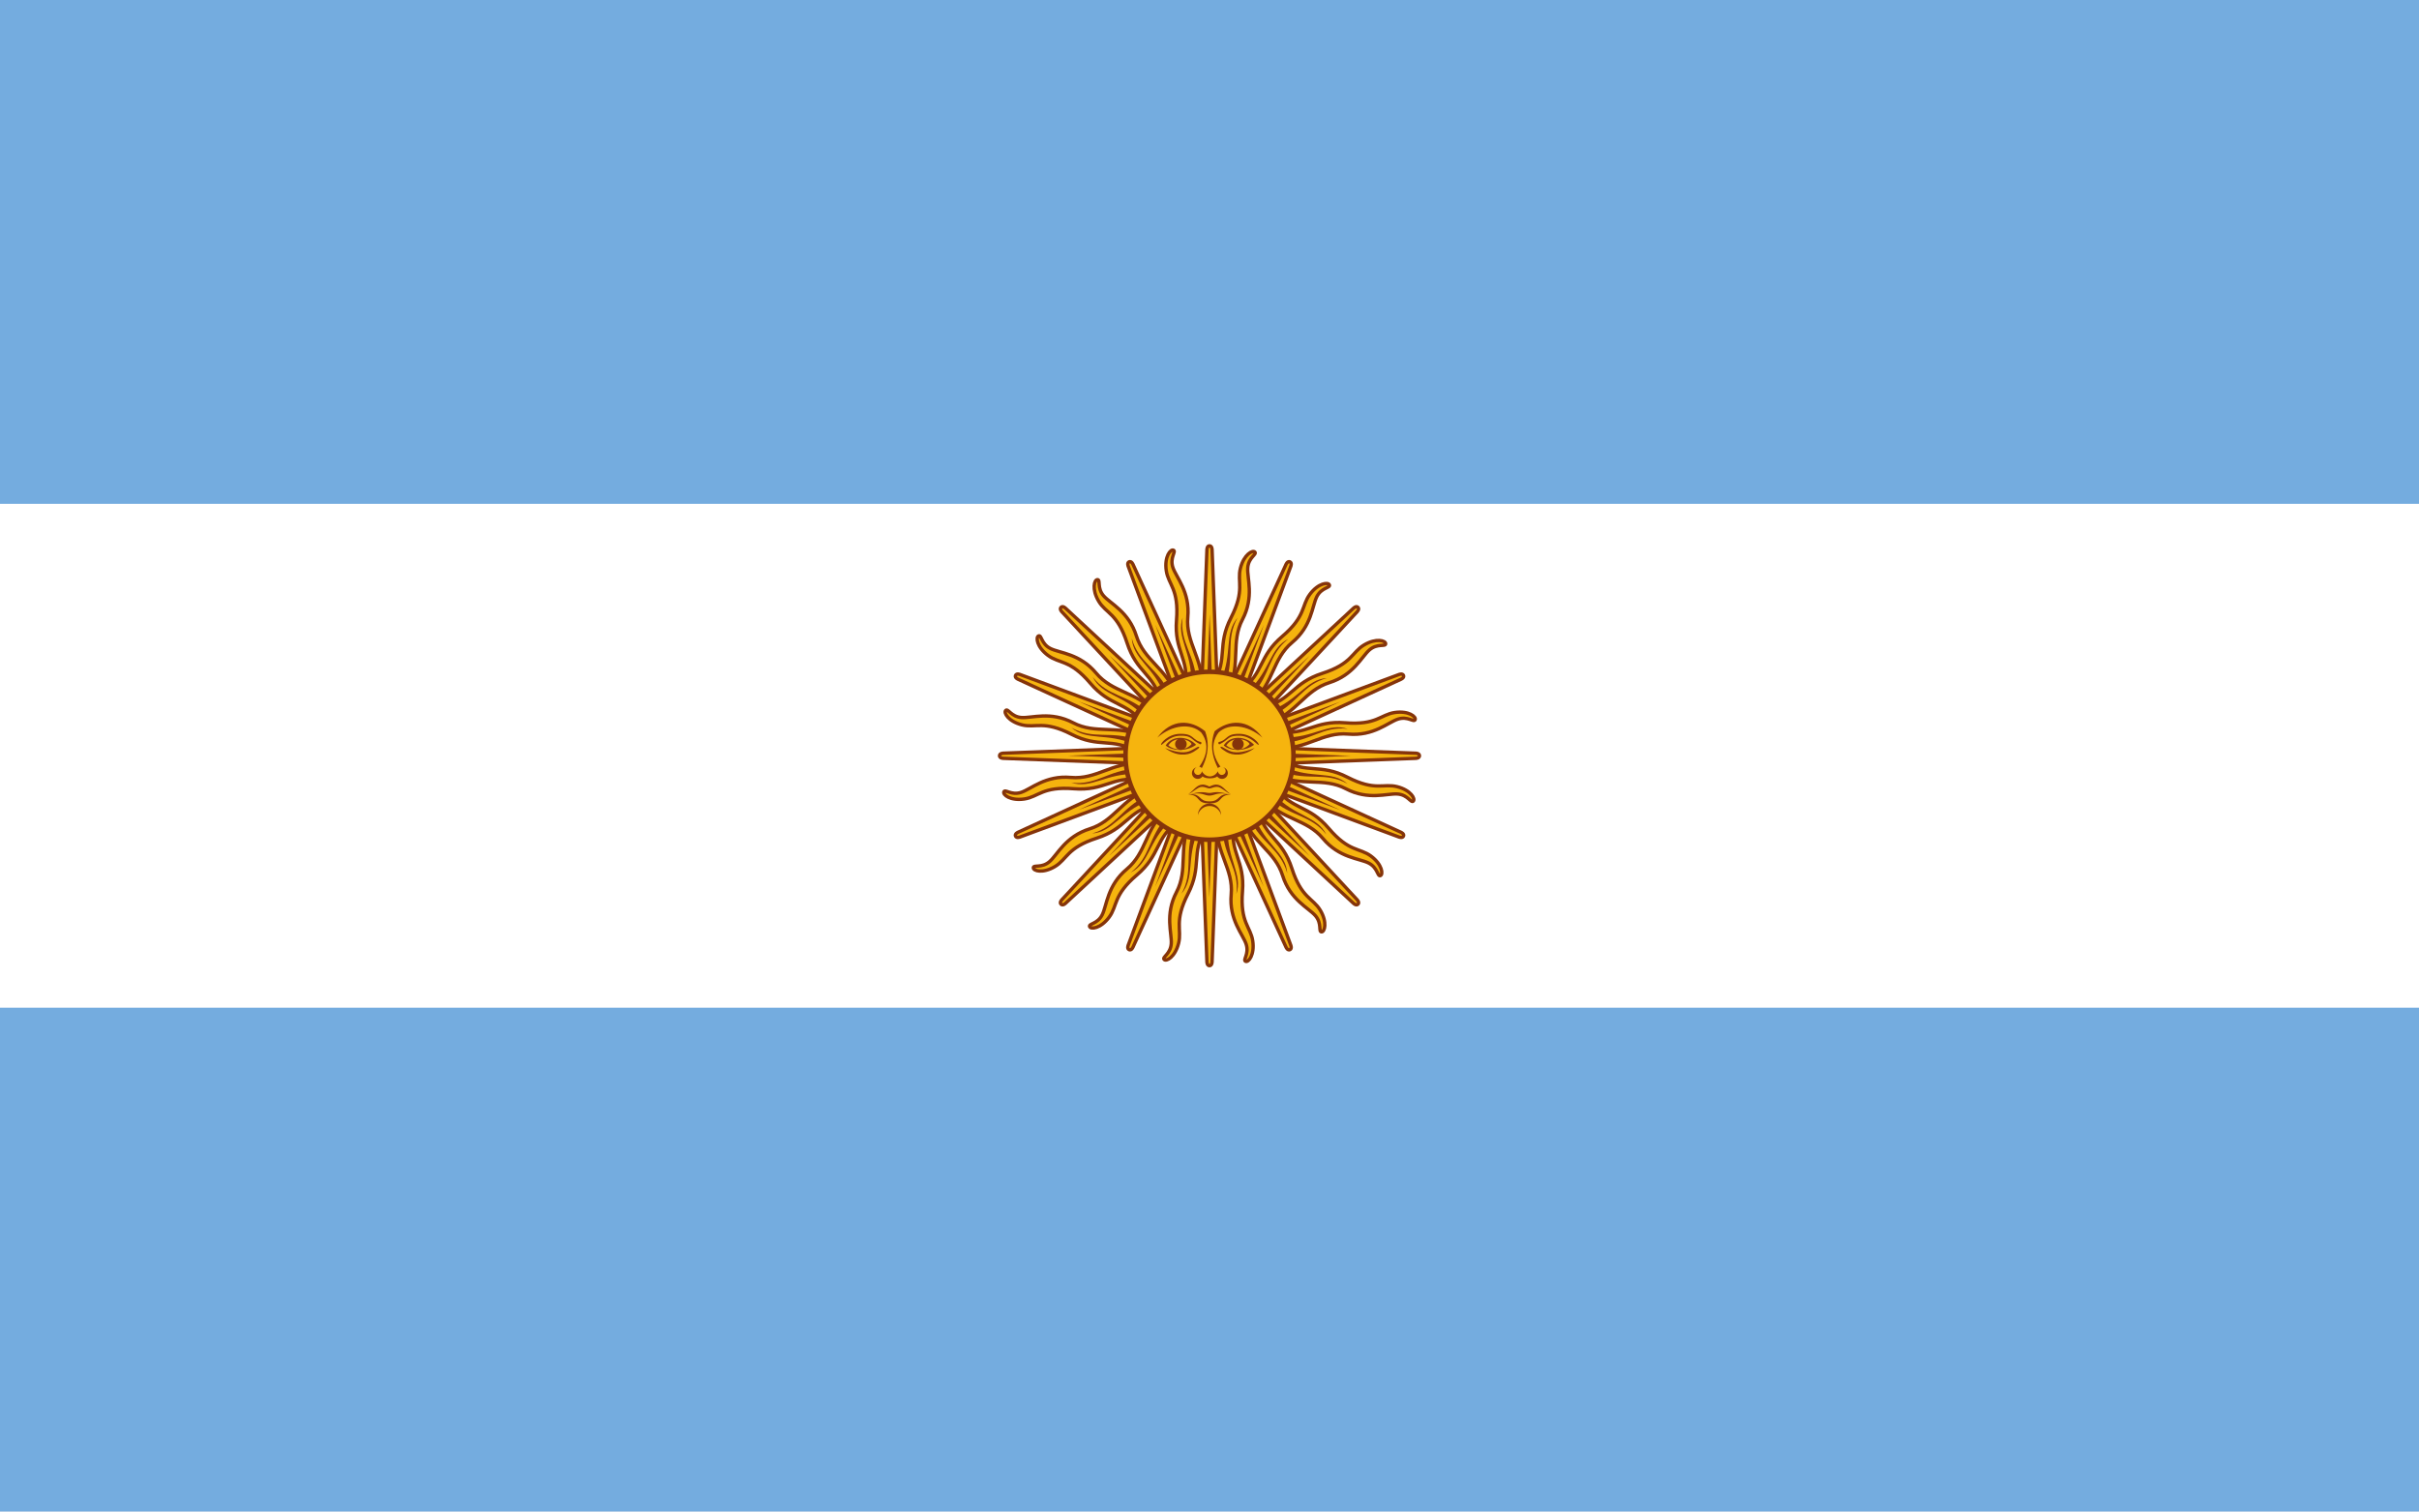
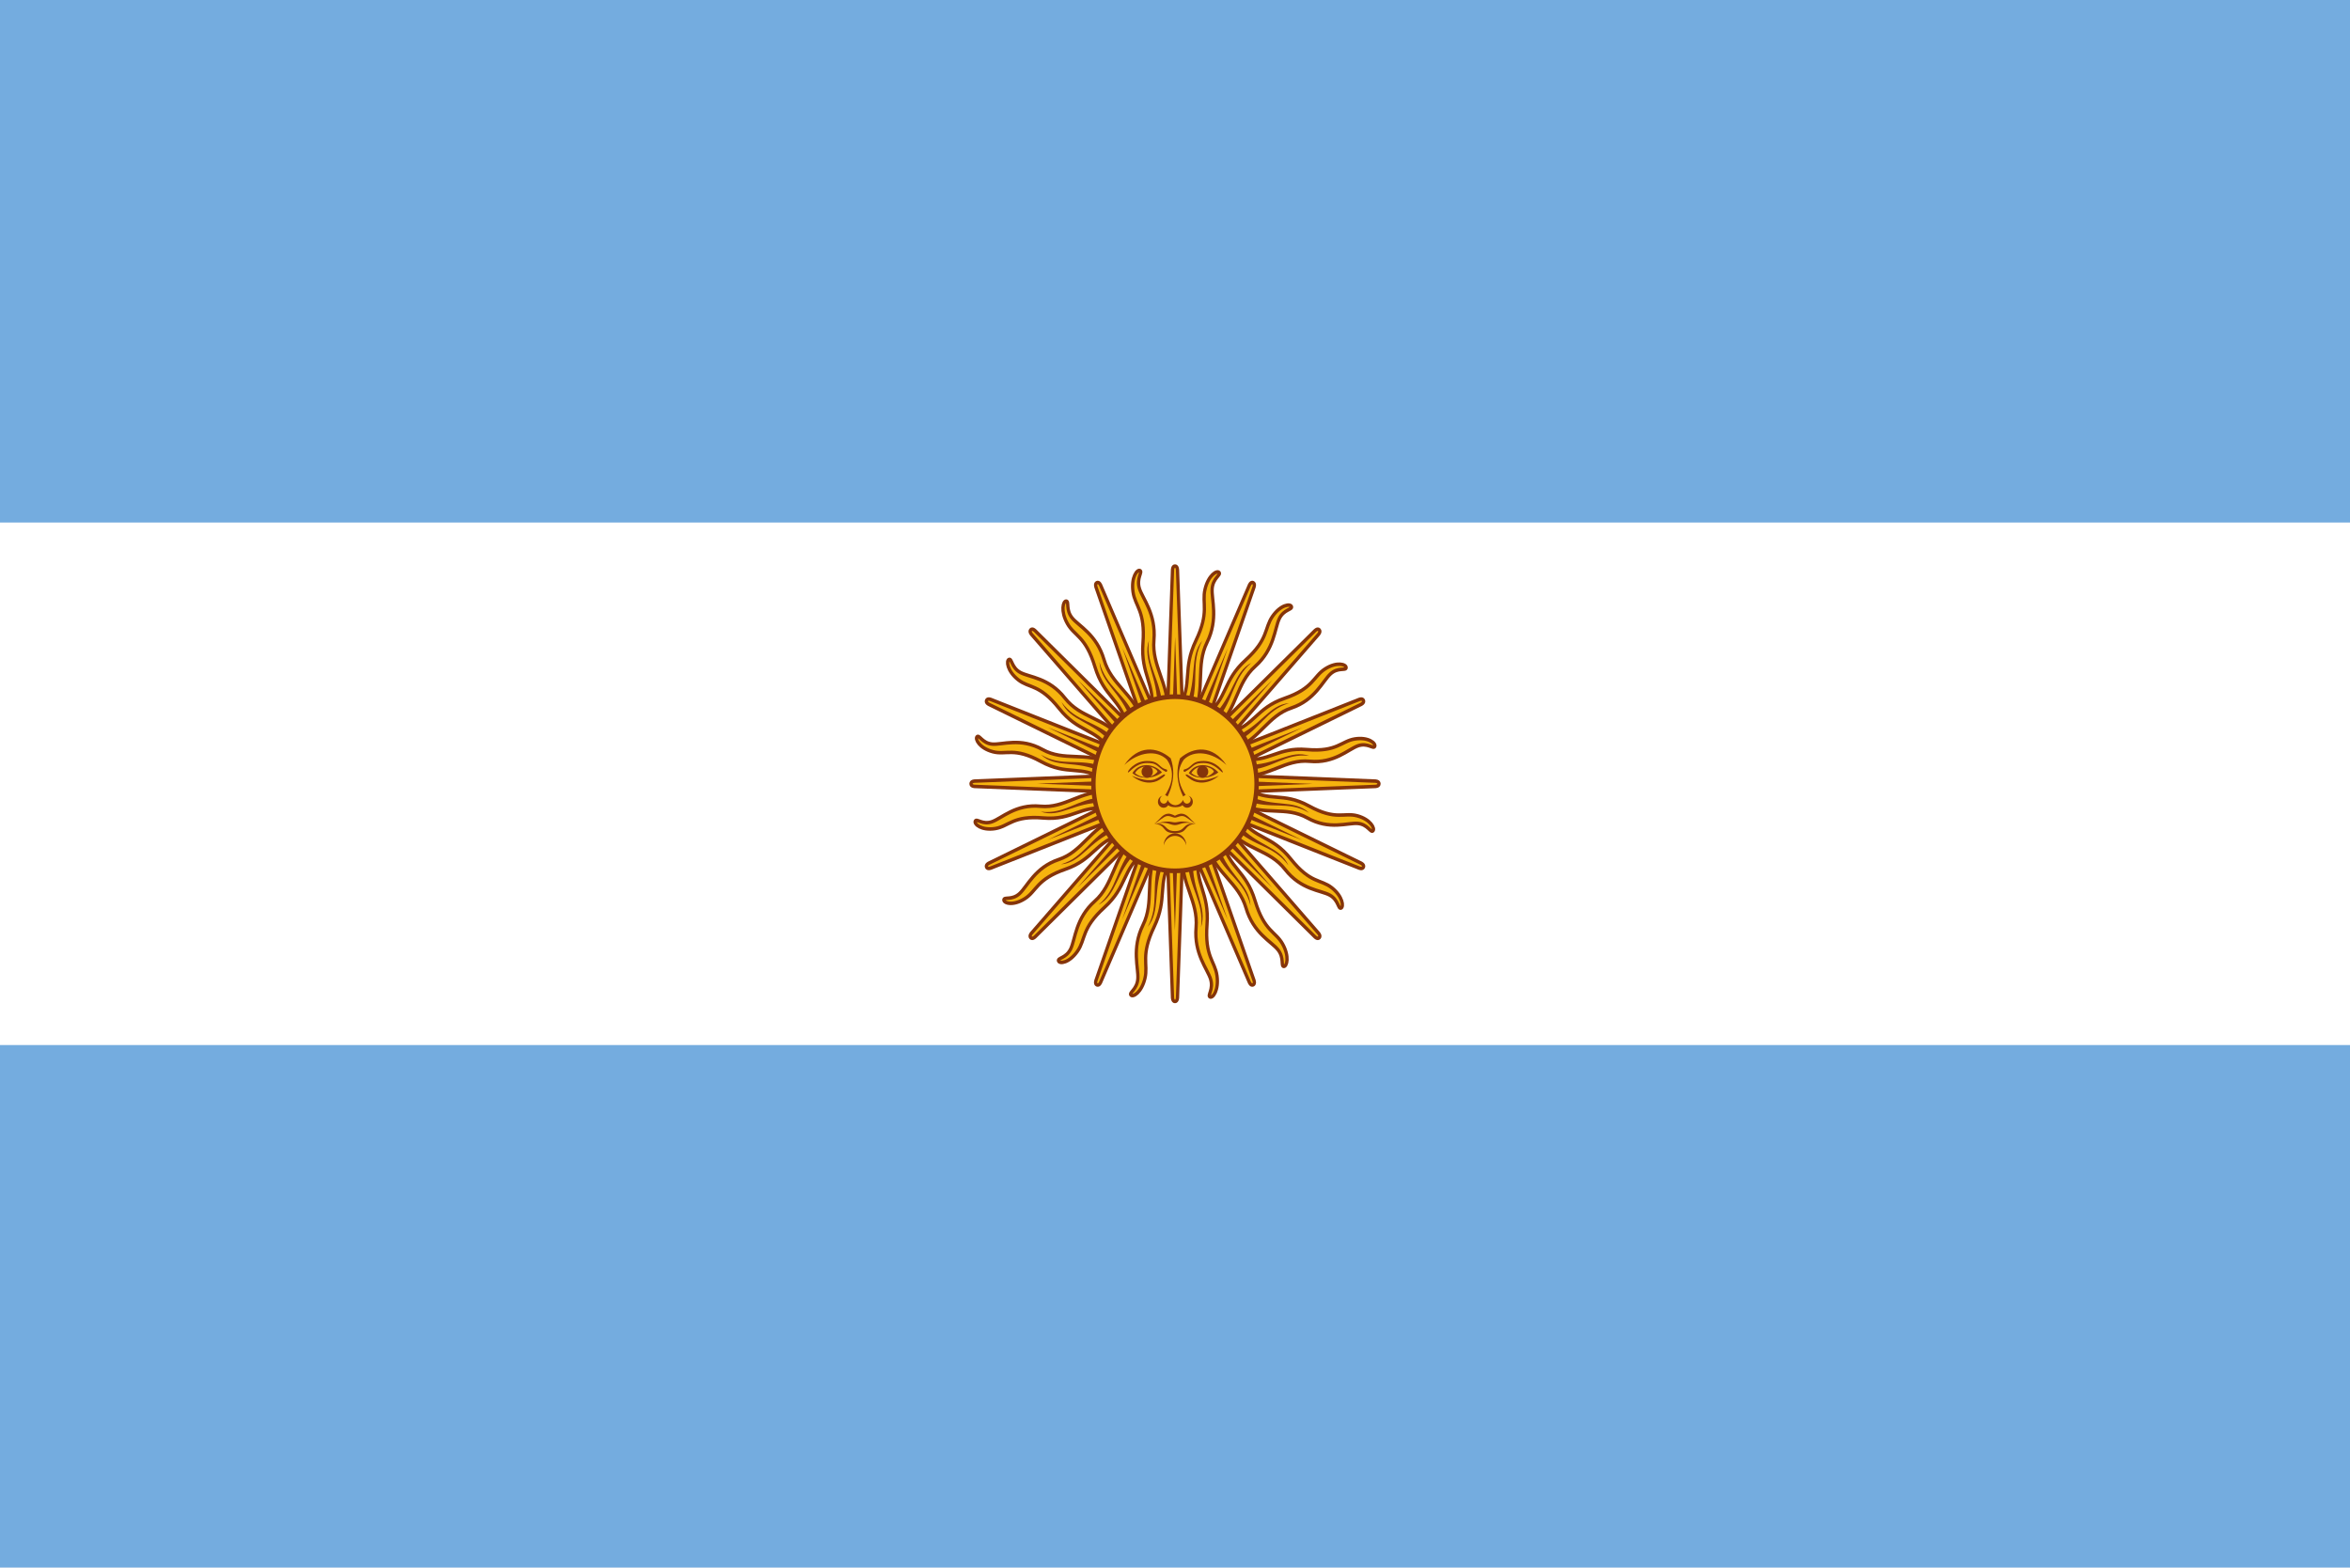
- <svg xmlns="http://www.w3.org/2000/svg" xmlns:xlink="http://www.w3.org/1999/xlink" viewBox="0 0 800 500">
-   <path fill="#74acdf" d="M0 0h800v500H0z" />
-   <path fill="#fff" d="M0 166.67h800v166.67H0z" />
-   <g id="c">
-     <path id="a" stroke-width="1.112" stroke="#85340a" fill="#f6b40e" d="M396.84 251.31l28.454 61.992s.49 1.185 1.28.859c.79-.327.299-1.512.299-1.512l-23.715-63.956m-.68 24.12c-.347 9.428 5.452 14.613 4.694 23.032-.757 8.42 3.867 13.18 4.94 16.454 1.073 3.274-1.16 5.232-.198 5.698.963.466 3.07-2.12 2.383-6.775-.687-4.655-4.22-6.037-3.39-16.32.83-10.283-4.206-12.678-2.98-22.058" />
-     <use xlink:href="#a" transform="rotate(22.5 400 250)" />
-     <use xlink:href="#a" transform="rotate(45 400 250)" />
-     <use xlink:href="#a" transform="rotate(67.5 400 250)" />
-     <path id="b" fill="#85340a" d="M404.31 274.41c.453 9.054 5.587 13.063 4.579 21.314 2.213-6.525-3.124-11.583-2.82-21.22m-7.649-23.757l19.487 42.577-16.329-43.887" />
-     <use xlink:href="#b" transform="rotate(22.5 400 250)" />
-     <use xlink:href="#b" transform="rotate(45 400 250)" />
-     <use xlink:href="#b" transform="rotate(67.5 400 250)" />
+ <svg xmlns="http://www.w3.org/2000/svg" width="1000px" height="667px" viewBox="0 0 1000 667" version="1.1">
+   <g id="surface1">
+     <rect x="0" y="0" width="1000" height="667" style="fill:rgb(45.49%,67.451%,87.451%);fill-opacity:1;stroke:none;" />
+     <path style=" stroke:none;fill-rule:nonzero;fill:rgb(100%,100%,100%);fill-opacity:1;" d="M 0 222.336 L 1000 222.336 L 1000 444.676 L 0 444.676 Z M 0 222.336 " />
+     <path style="fill-rule:nonzero;fill:rgb(96.471%,70.588%,5.49%);fill-opacity:1;stroke-width:1.112;stroke-linecap:butt;stroke-linejoin:miter;stroke:rgb(52.157%,20.392%,3.922%);stroke-opacity:1;stroke-miterlimit:4;" d="M 396.841 251.309 L 425.294 313.302 C 425.294 313.302 425.784 314.488 426.575 314.16 C 427.363 313.835 426.872 312.649 426.872 312.649 L 403.159 248.694 M 402.478 272.814 C 402.131 282.24 407.931 287.426 407.172 295.844 C 406.416 304.266 411.038 309.024 412.113 312.298 C 413.184 315.572 410.953 317.531 411.913 317.996 C 412.878 318.462 414.984 315.876 414.297 311.223 C 413.609 306.567 410.078 305.185 410.906 294.901 C 411.738 284.62 406.7 282.225 407.928 272.843 " transform="matrix(1.25,0,0,1.334,0,0)" />
+     <path style="fill-rule:nonzero;fill:rgb(96.471%,70.588%,5.49%);fill-opacity:1;stroke-width:1.112;stroke-linecap:butt;stroke-linejoin:miter;stroke:rgb(52.157%,20.392%,3.922%);stroke-opacity:1;stroke-miterlimit:4;" d="M 396.839 251.309 L 425.294 313.302 C 425.294 313.302 425.785 314.487 426.573 314.161 C 427.364 313.833 426.873 312.648 426.873 312.648 L 403.159 248.692 M 402.479 272.814 C 402.132 282.241 407.93 287.427 407.172 295.846 C 406.414 304.264 411.038 309.027 412.113 312.299 C 413.185 315.573 410.952 317.531 411.913 317.998 C 412.877 318.464 414.985 315.877 414.299 311.223 C 413.611 306.566 410.076 305.185 410.907 294.901 C 411.738 284.617 406.701 282.225 407.926 272.843 " transform="matrix(1.154849,0.5105,-0.478354,1.232455,157.6488,-178.8137)" />
+     <path style="fill-rule:nonzero;fill:rgb(96.471%,70.588%,5.49%);fill-opacity:1;stroke-width:1.112;stroke-linecap:butt;stroke-linejoin:miter;stroke:rgb(52.157%,20.392%,3.922%);stroke-opacity:1;stroke-miterlimit:4;" d="M 396.84 251.308 L 425.294 313.301 C 425.294 313.301 425.786 314.487 426.575 314.162 C 427.364 313.833 426.874 312.649 426.874 312.649 L 403.157 248.694 M 402.478 272.812 C 402.131 282.24 407.931 287.427 407.172 295.847 C 406.415 304.265 411.039 309.025 412.113 312.299 C 413.184 315.572 410.953 317.53 411.915 317.997 C 412.876 318.464 414.983 315.877 414.296 311.222 C 413.609 306.566 410.076 305.185 410.908 294.902 C 411.736 284.62 406.702 282.224 407.929 272.844 " transform="matrix(0.883883,0.94328,-0.883883,0.94328,367.4175,-279.6323)" />
+     <path style="fill-rule:nonzero;fill:rgb(96.471%,70.588%,5.49%);fill-opacity:1;stroke-width:1.112;stroke-linecap:butt;stroke-linejoin:miter;stroke:rgb(52.157%,20.392%,3.922%);stroke-opacity:1;stroke-miterlimit:4;" d="M 396.84 251.309 L 425.294 313.301 C 425.294 313.301 425.784 314.489 426.573 314.159 C 427.364 313.834 426.872 312.649 426.872 312.649 L 403.159 248.694 M 402.477 272.813 C 402.131 282.242 407.929 287.427 407.172 295.844 C 406.416 304.264 411.04 309.024 412.111 312.299 C 413.187 315.572 410.952 317.532 411.913 317.997 C 412.876 318.464 414.984 315.877 414.297 311.222 C 413.611 306.568 410.076 305.185 410.906 294.901 C 411.735 284.62 406.703 282.224 407.926 272.844 " transform="matrix(0.478354,1.232455,-1.154849,0.5105,597.3706,-287.107)" />
+     <path style=" stroke:none;fill-rule:nonzero;fill:rgb(52.157%,20.392%,3.922%);fill-opacity:1;" d="M 505.387 366.062 C 505.953 378.141 512.371 383.488 511.109 394.496 C 513.879 385.793 507.207 379.043 507.586 366.188 M 498.023 334.496 L 522.383 391.293 L 501.973 332.75 " />
+     <path style=" stroke:none;fill-rule:nonzero;fill:rgb(52.157%,20.392%,3.922%);fill-opacity:1;" d="M 493.301 365.785 C 489.492 377.176 493.504 384.734 488.395 394.391 C 494.07 387.48 490.328 378.52 495.289 366.797 M 497.816 333.613 L 499.957 396.035 L 502.09 333.613 " />
+     <path style=" stroke:none;fill-rule:nonzero;fill:rgb(52.157%,20.392%,3.922%);fill-opacity:1;" d="M 482.234 360.59 C 474.633 369.559 475.625 378.184 467.441 385.016 C 475.164 380.949 474.918 371.141 483.707 362.34 M 497.941 332.715 L 477.535 391.258 L 501.891 334.457 " />
+     <path style=" stroke:none;fill-rule:nonzero;fill:rgb(52.157%,20.392%,3.922%);fill-opacity:1;" d="M 473.871 351.273 C 463.633 356.453 461.457 364.828 451.449 367.797 C 460.043 367.195 463.328 358.035 474.605 353.488 M 498.383 331.934 L 458.531 377.688 L 501.406 335.156 " />
+     <path style="fill-rule:nonzero;fill:rgb(96.471%,70.588%,5.49%);fill-opacity:1;stroke-width:1.112;stroke-linecap:butt;stroke-linejoin:miter;stroke:rgb(52.157%,20.392%,3.922%);stroke-opacity:1;stroke-miterlimit:4;" d="M 396.84 251.309 L 425.294 313.303 C 425.294 313.303 425.783 314.488 426.574 314.163 C 427.364 313.834 426.872 312.65 426.872 312.65 L 403.157 248.694 M 402.477 272.812 C 402.132 282.241 407.93 287.425 407.171 295.844 C 406.416 304.266 411.039 309.025 412.111 312.3 C 413.186 315.572 410.952 317.531 411.915 317.997 C 412.878 318.462 414.984 315.878 414.296 311.222 C 413.61 306.566 410.076 305.184 410.908 294.903 C 411.736 284.619 406.7 282.225 407.927 272.844 " transform="matrix(0.000000000000000077,1.334,-1.25,0.000000000000000082,812.5,-200.1)" />
+     <path style="fill-rule:nonzero;fill:rgb(96.471%,70.588%,5.49%);fill-opacity:1;stroke-width:1.112;stroke-linecap:butt;stroke-linejoin:miter;stroke:rgb(52.157%,20.392%,3.922%);stroke-opacity:1;stroke-miterlimit:4;" d="M 396.84 251.309 L 425.295 313.301 C 425.295 313.301 425.784 314.489 426.573 314.162 C 427.363 313.834 426.872 312.648 426.872 312.648 L 403.157 248.692 M 402.477 272.814 C 402.132 282.242 407.931 287.426 407.171 295.846 C 406.415 304.267 411.039 309.025 412.112 312.298 C 413.184 315.574 410.952 317.531 411.915 317.997 C 412.878 318.461 414.983 315.878 414.298 311.223 C 413.609 306.567 410.076 305.185 410.907 294.903 C 411.737 284.619 406.701 282.223 407.928 272.843 " transform="matrix(-0.478354,1.232455,-1.154849,-0.5105,980.0541,-31.85719)" />
+     <path style="fill-rule:nonzero;fill:rgb(96.471%,70.588%,5.49%);fill-opacity:1;stroke-width:1.112;stroke-linecap:butt;stroke-linejoin:miter;stroke:rgb(52.157%,20.392%,3.922%);stroke-opacity:1;stroke-miterlimit:4;" d="M 396.84 251.308 L 425.294 313.302 C 425.294 313.302 425.784 314.487 426.573 314.162 C 427.364 313.835 426.874 312.65 426.874 312.65 L 403.158 248.694 M 402.48 272.813 C 402.13 282.24 407.93 287.427 407.171 295.845 C 406.414 304.265 411.039 309.026 412.112 312.298 C 413.184 315.574 410.952 317.532 411.914 317.998 C 412.876 318.463 414.984 315.878 414.298 311.221 C 413.61 306.566 410.076 305.185 410.907 294.901 C 411.736 284.62 406.702 282.224 407.928 272.844 " transform="matrix(-0.883883,0.94328,-0.883883,-0.94328,1074.524,192.0079)" />
+     <path style="fill-rule:nonzero;fill:rgb(96.471%,70.588%,5.49%);fill-opacity:1;stroke-width:1.112;stroke-linecap:butt;stroke-linejoin:miter;stroke:rgb(52.157%,20.392%,3.922%);stroke-opacity:1;stroke-miterlimit:4;" d="M 396.84 251.309 L 425.294 313.303 C 425.294 313.303 425.784 314.488 426.573 314.159 C 427.364 313.834 426.874 312.649 426.874 312.649 L 403.159 248.694 M 402.477 272.813 C 402.13 282.241 407.931 287.427 407.171 295.844 C 406.415 304.266 411.04 309.025 412.112 312.299 C 413.185 315.574 410.953 317.531 411.913 317.998 C 412.877 318.464 414.983 315.878 414.297 311.223 C 413.61 306.568 410.077 305.184 410.906 294.903 C 411.736 284.619 406.701 282.223 407.926 272.845 " transform="matrix(-1.154849,0.5105,-0.478354,-1.232455,1081.528,437.4139)" />
+     <path style=" stroke:none;fill-rule:nonzero;fill:rgb(52.157%,20.392%,3.922%);fill-opacity:1;" d="M 469.488 339.25 C 458.172 339.855 453.16 346.703 442.844 345.359 C 451 348.309 457.324 341.191 469.371 341.598 M 499.066 331.391 L 445.844 357.387 L 500.703 335.605 " />
+     <path style=" stroke:none;fill-rule:nonzero;fill:rgb(52.157%,20.392%,3.922%);fill-opacity:1;" d="M 469.75 326.352 C 459.074 322.285 451.988 326.566 442.945 321.113 C 449.422 327.172 457.816 323.176 468.797 328.469 M 499.895 331.172 L 441.402 333.453 L 499.895 335.73 " />
+     <path style=" stroke:none;fill-rule:nonzero;fill:rgb(52.157%,20.392%,3.922%);fill-opacity:1;" d="M 474.613 314.539 C 466.211 306.426 458.129 307.488 451.727 298.754 C 455.539 306.996 464.727 306.734 472.977 316.109 M 500.734 331.305 L 445.879 309.523 L 499.102 335.52 " />
+     <path style=" stroke:none;fill-rule:nonzero;fill:rgb(52.157%,20.392%,3.922%);fill-opacity:1;" d="M 483.348 305.617 C 478.492 294.688 470.645 292.367 467.863 281.684 C 468.43 290.855 477.012 294.367 481.27 306.398 M 501.469 331.773 L 458.598 289.246 L 498.445 335 " />
+     <path style="fill-rule:nonzero;fill:rgb(96.471%,70.588%,5.49%);fill-opacity:1;stroke-width:1.112;stroke-linecap:butt;stroke-linejoin:miter;stroke:rgb(52.157%,20.392%,3.922%);stroke-opacity:1;stroke-miterlimit:4;" d="M 396.841 251.309 L 425.294 313.302 C 425.294 313.302 425.784 314.488 426.575 314.16 C 427.363 313.835 426.872 312.649 426.872 312.649 L 403.159 248.694 M 402.478 272.814 C 402.131 282.24 407.931 287.426 407.172 295.844 C 406.416 304.266 411.038 309.024 412.113 312.298 C 413.184 315.572 410.953 317.531 411.913 317.996 C 412.878 318.462 414.984 315.876 414.297 311.223 C 413.609 306.567 410.078 305.185 410.906 294.901 C 411.738 284.62 406.7 282.225 407.928 272.843 " transform="matrix(-1.25,0.000000000000000163,-0.000000000000000153,-1.334,1000,667)" />
+     <path style="fill-rule:nonzero;fill:rgb(96.471%,70.588%,5.49%);fill-opacity:1;stroke-width:1.112;stroke-linecap:butt;stroke-linejoin:miter;stroke:rgb(52.157%,20.392%,3.922%);stroke-opacity:1;stroke-miterlimit:4;" d="M 396.839 251.309 L 425.294 313.302 C 425.294 313.302 425.785 314.487 426.573 314.161 C 427.364 313.833 426.873 312.648 426.873 312.648 L 403.159 248.692 M 402.479 272.814 C 402.132 282.241 407.93 287.427 407.172 295.846 C 406.414 304.264 411.038 309.027 412.113 312.299 C 413.185 315.573 410.952 317.531 411.913 317.998 C 412.877 318.464 414.985 315.877 414.299 311.223 C 413.611 306.566 410.076 305.185 410.907 294.901 C 411.738 284.617 406.701 282.225 407.926 272.843 " transform="matrix(-1.154849,-0.5105,0.478354,-1.232455,842.3512,845.8137)" />
+     <path style="fill-rule:nonzero;fill:rgb(96.471%,70.588%,5.49%);fill-opacity:1;stroke-width:1.112;stroke-linecap:butt;stroke-linejoin:miter;stroke:rgb(52.157%,20.392%,3.922%);stroke-opacity:1;stroke-miterlimit:4;" d="M 396.84 251.308 L 425.294 313.301 C 425.294 313.301 425.786 314.487 426.575 314.162 C 427.364 313.833 426.874 312.649 426.874 312.649 L 403.157 248.694 M 402.478 272.812 C 402.131 282.24 407.931 287.427 407.172 295.847 C 406.415 304.265 411.039 309.025 412.113 312.299 C 413.184 315.572 410.953 317.53 411.915 317.997 C 412.876 318.464 414.983 315.877 414.296 311.222 C 413.609 306.566 410.076 305.185 410.908 294.902 C 411.736 284.62 406.702 282.224 407.929 272.844 " transform="matrix(-0.883883,-0.94328,0.883883,-0.94328,632.5825,946.6323)" />
+     <path style="fill-rule:nonzero;fill:rgb(96.471%,70.588%,5.49%);fill-opacity:1;stroke-width:1.112;stroke-linecap:butt;stroke-linejoin:miter;stroke:rgb(52.157%,20.392%,3.922%);stroke-opacity:1;stroke-miterlimit:4;" d="M 396.84 251.309 L 425.294 313.301 C 425.294 313.301 425.784 314.489 426.573 314.159 C 427.364 313.834 426.872 312.649 426.872 312.649 L 403.159 248.694 M 402.477 272.813 C 402.131 282.242 407.929 287.427 407.172 295.844 C 406.416 304.264 411.04 309.024 412.111 312.299 C 413.187 315.572 410.952 317.532 411.913 317.997 C 412.876 318.464 414.984 315.877 414.297 311.222 C 413.611 306.568 410.076 305.185 410.906 294.901 C 411.735 284.62 406.703 282.224 407.926 272.844 " transform="matrix(-0.478354,-1.232455,1.154849,-0.5105,402.6294,954.107)" />
+     <path style=" stroke:none;fill-rule:nonzero;fill:rgb(52.157%,20.392%,3.922%);fill-opacity:1;" d="M 494.613 300.938 C 494.047 288.859 487.629 283.512 488.891 272.504 C 486.121 281.207 492.793 287.957 492.414 300.812 M 501.977 332.504 L 477.617 275.707 L 498.027 334.25 " />
+     <path style=" stroke:none;fill-rule:nonzero;fill:rgb(52.157%,20.392%,3.922%);fill-opacity:1;" d="M 506.699 301.215 C 510.508 289.824 506.496 282.266 511.605 272.609 C 505.93 279.52 509.672 288.48 504.711 300.203 M 502.184 333.387 L 500.043 270.965 L 497.91 333.387 " />
+     <path style=" stroke:none;fill-rule:nonzero;fill:rgb(52.157%,20.392%,3.922%);fill-opacity:1;" d="M 517.766 306.41 C 525.367 297.441 524.375 288.816 532.559 281.984 C 524.836 286.051 525.082 295.859 516.293 304.66 M 502.059 334.285 L 522.465 275.742 L 498.109 332.543 " />
+     <path style=" stroke:none;fill-rule:nonzero;fill:rgb(52.157%,20.392%,3.922%);fill-opacity:1;" d="M 526.129 315.727 C 536.367 310.547 538.543 302.172 548.551 299.203 C 539.957 299.805 536.672 308.965 525.395 313.512 M 501.617 335.066 L 541.469 289.312 L 498.594 331.844 " />
+     <path style="fill-rule:nonzero;fill:rgb(96.471%,70.588%,5.49%);fill-opacity:1;stroke-width:1.112;stroke-linecap:butt;stroke-linejoin:miter;stroke:rgb(52.157%,20.392%,3.922%);stroke-opacity:1;stroke-miterlimit:4;" d="M 396.84 251.309 L 425.294 313.303 C 425.294 313.303 425.783 314.488 426.574 314.163 C 427.364 313.834 426.872 312.65 426.872 312.65 L 403.157 248.694 M 402.477 272.812 C 402.132 282.241 407.93 287.425 407.171 295.844 C 406.416 304.266 411.039 309.025 412.111 312.3 C 413.186 315.572 410.952 317.531 411.915 317.997 C 412.878 318.462 414.984 315.878 414.296 311.222 C 413.61 306.566 410.076 305.184 410.908 294.903 C 411.736 284.619 406.7 282.225 407.927 272.844 " transform="matrix(-0.00000000000000023,-1.334,1.25,-0.000000000000000245,187.5,867.1)" />
+     <path style="fill-rule:nonzero;fill:rgb(96.471%,70.588%,5.49%);fill-opacity:1;stroke-width:1.112;stroke-linecap:butt;stroke-linejoin:miter;stroke:rgb(52.157%,20.392%,3.922%);stroke-opacity:1;stroke-miterlimit:4;" d="M 396.84 251.309 L 425.295 313.301 C 425.295 313.301 425.784 314.489 426.573 314.162 C 427.363 313.834 426.872 312.648 426.872 312.648 L 403.157 248.692 M 402.477 272.814 C 402.132 282.242 407.931 287.426 407.171 295.846 C 406.415 304.267 411.039 309.025 412.112 312.298 C 413.184 315.574 410.952 317.531 411.915 317.997 C 412.878 318.461 414.983 315.878 414.298 311.223 C 413.609 306.567 410.076 305.185 410.907 294.903 C 411.737 284.619 406.701 282.223 407.928 272.843 " transform="matrix(0.478354,-1.232455,1.154849,0.5105,19.94593,698.8572)" />
+     <path style="fill-rule:nonzero;fill:rgb(96.471%,70.588%,5.49%);fill-opacity:1;stroke-width:1.112;stroke-linecap:butt;stroke-linejoin:miter;stroke:rgb(52.157%,20.392%,3.922%);stroke-opacity:1;stroke-miterlimit:4;" d="M 396.84 251.308 L 425.294 313.302 C 425.294 313.302 425.784 314.487 426.573 314.162 C 427.364 313.835 426.874 312.65 426.874 312.65 L 403.158 248.694 M 402.48 272.813 C 402.13 282.24 407.93 287.427 407.171 295.845 C 406.414 304.265 411.039 309.026 412.112 312.298 C 413.184 315.574 410.952 317.532 411.914 317.998 C 412.876 318.463 414.984 315.878 414.298 311.221 C 413.61 306.566 410.076 305.185 410.907 294.901 C 411.736 284.62 406.702 282.224 407.928 272.844 " transform="matrix(0.883883,-0.94328,0.883883,0.94328,-74.52426,474.9921)" />
+     <path style="fill-rule:nonzero;fill:rgb(96.471%,70.588%,5.49%);fill-opacity:1;stroke-width:1.112;stroke-linecap:butt;stroke-linejoin:miter;stroke:rgb(52.157%,20.392%,3.922%);stroke-opacity:1;stroke-miterlimit:4;" d="M 396.84 251.309 L 425.294 313.303 C 425.294 313.303 425.784 314.488 426.573 314.159 C 427.364 313.834 426.874 312.649 426.874 312.649 L 403.159 248.694 M 402.477 272.813 C 402.13 282.241 407.931 287.427 407.171 295.844 C 406.415 304.266 411.04 309.025 412.112 312.299 C 413.185 315.574 410.953 317.531 411.913 317.998 C 412.877 318.464 414.983 315.878 414.297 311.223 C 413.61 306.568 410.077 305.184 410.906 294.903 C 411.736 284.619 406.701 282.223 407.926 272.845 " transform="matrix(1.154849,-0.5105,0.478354,1.232455,-81.52834,229.5861)" />
+     <path style=" stroke:none;fill-rule:nonzero;fill:rgb(52.157%,20.392%,3.922%);fill-opacity:1;" d="M 530.512 327.75 C 541.828 327.145 546.84 320.297 557.156 321.641 C 549 318.691 542.676 325.809 530.629 325.402 M 500.934 335.609 L 554.156 309.613 L 499.297 331.395 " />
+     <path style=" stroke:none;fill-rule:nonzero;fill:rgb(52.157%,20.392%,3.922%);fill-opacity:1;" d="M 530.25 340.648 C 540.926 344.715 548.012 340.434 557.055 345.887 C 550.578 339.828 542.184 343.824 531.203 338.531 M 500.105 335.828 L 558.598 333.547 L 500.105 331.27 " />
+     <path style=" stroke:none;fill-rule:nonzero;fill:rgb(52.157%,20.392%,3.922%);fill-opacity:1;" d="M 525.387 352.461 C 533.789 360.574 541.871 359.512 548.273 368.246 C 544.461 360.004 535.273 360.266 527.023 350.891 M 499.266 335.695 L 554.121 357.477 L 500.898 331.48 " />
+     <path style=" stroke:none;fill-rule:nonzero;fill:rgb(52.157%,20.392%,3.922%);fill-opacity:1;" d="M 516.652 361.383 C 521.508 372.312 529.355 374.633 532.137 385.316 C 531.57 376.145 522.988 372.633 518.73 360.602 M 498.531 335.227 L 541.402 377.754 L 501.555 332 " />
+     <path style="fill-rule:nonzero;fill:rgb(96.471%,70.588%,5.49%);fill-opacity:1;stroke-width:1.5;stroke-linecap:butt;stroke-linejoin:miter;stroke:rgb(52.157%,20.392%,3.922%);stroke-opacity:1;stroke-miterlimit:4;" d="M 427.778 250 C 427.778 265.341 415.341 277.777 400 277.777 C 384.659 277.777 372.222 265.341 372.222 250 C 372.222 234.659 384.659 222.223 400 222.223 C 415.341 222.223 427.778 234.659 427.778 250 Z M 427.778 250 " transform="matrix(1.25,0,0,1.334,0,0)" />
+     <path style=" stroke:none;fill-rule:nonzero;fill:rgb(51.765%,20.784%,6.667%);fill-opacity:1;" d="M 511.836 325.574 C 509.465 325.574 507.195 326.672 505.859 328.953 C 508.531 331.52 514.43 331.797 518.438 328.66 C 516.727 326.715 514.34 325.598 511.836 325.574 Z M 511.797 326.16 C 514.105 326.113 516.262 327.246 516.562 328.371 C 513.895 331.504 509.625 331.23 506.953 328.953 C 508.125 326.957 510.004 326.195 511.797 326.16 Z M 511.797 326.16 " />
+     <path style=" stroke:none;fill-rule:nonzero;fill:rgb(52.157%,20.392%,3.922%);fill-opacity:1;" d="M 512.289 323.816 C 508.816 323.816 508.016 324.672 506.414 326.098 C 504.809 327.52 504.008 327.234 503.742 327.52 C 503.477 327.809 503.742 328.66 504.273 328.375 C 504.805 328.09 505.879 327.52 507.48 326.098 C 509.082 324.668 510.684 324.672 512.285 324.672 C 517.094 324.672 519.766 328.945 520.297 328.66 C 520.832 328.375 517.629 323.816 512.285 323.816 Z M 512.289 323.816 " />
+     <path style=" stroke:none;fill-rule:nonzero;fill:rgb(52.157%,20.392%,3.922%);fill-opacity:1;" d="M 521.898 325.523 C 515.758 319.824 508.012 318.965 503.738 323.242 C 502.691 324.738 502.02 326.336 501.746 328.004 C 501.207 331.25 502.16 334.758 504.543 338.352 C 504.273 338.352 503.738 338.633 503.473 338.922 C 501.352 334.594 500.602 330.148 501.297 325.922 C 501.48 324.812 501.762 323.723 502.133 322.672 C 508.008 317.543 516.02 316.973 521.895 325.523 Z M 521.898 325.523 " />
+     <path style=" stroke:none;fill-rule:nonzero;fill:rgb(52.157%,20.392%,3.922%);fill-opacity:1;" d="M 514.156 328.363 C 514.156 329.781 513.078 330.93 511.754 330.93 C 510.426 330.93 509.348 329.781 509.348 328.363 C 509.348 326.949 510.426 325.797 511.754 325.797 C 513.078 325.797 514.156 326.949 514.156 328.363 Z M 514.156 328.363 " />
+     <path style=" stroke:none;fill-rule:nonzero;fill:rgb(52.157%,20.392%,3.922%);fill-opacity:1;" d="M 518.699 330.086 C 514.16 333.789 509.617 333.504 506.949 331.797 C 504.277 330.086 504.277 329.516 504.809 329.516 C 505.344 329.516 505.875 330.086 508.016 331.223 C 510.152 332.367 513.355 332.367 518.699 330.086 Z M 518.699 330.086 " />
+     <path style=" stroke:none;fill-rule:nonzero;fill:rgb(52.157%,20.392%,3.922%);fill-opacity:1;" d="M 494.688 338.621 C 493.547 338.844 492.734 339.926 492.734 341.164 C 492.734 342.582 493.832 343.707 495.156 343.707 C 495.934 343.711 496.664 343.309 497.109 342.625 C 498.035 343.367 499.316 343.445 500 343.457 C 500.105 343.461 500.242 343.457 500.312 343.457 C 500.996 343.445 502.277 343.367 503.203 342.625 C 503.652 343.312 504.371 343.707 505.156 343.707 C 506.48 343.707 507.578 342.582 507.578 341.164 C 507.578 339.926 506.766 338.844 505.625 338.621 C 506.266 338.863 506.68 339.523 506.68 340.25 C 506.68 340.703 506.512 341.137 506.211 341.457 C 505.91 341.777 505.504 341.957 505.078 341.957 C 504.23 341.957 503.527 341.238 503.477 340.332 C 503.215 340.887 502.184 342.539 500.156 342.625 C 498.129 342.539 497.098 340.887 496.836 340.332 C 496.785 341.238 496.086 341.957 495.234 341.957 C 494.809 341.957 494.402 341.777 494.102 341.457 C 493.801 341.137 493.633 340.703 493.633 340.25 C 493.633 339.527 494.047 338.863 494.688 338.621 Z M 497.301 346.215 C 494.629 346.215 493.57 348.797 491.168 350.508 C 492.504 349.938 493.555 348.812 495.426 347.672 C 497.297 346.531 498.891 347.922 499.957 347.922 L 499.996 347.922 C 501.062 347.922 502.656 346.531 504.527 347.672 C 506.398 348.812 507.488 349.938 508.824 350.508 C 506.418 348.797 505.324 346.215 502.652 346.215 C 502.117 346.215 501.062 346.52 499.996 347.09 L 499.957 347.09 C 498.891 346.52 497.832 346.215 497.301 346.215 Z M 497.301 346.215 " />
+     <path style=" stroke:none;fill-rule:nonzero;fill:rgb(52.157%,20.392%,3.922%);fill-opacity:1;" d="M 496.398 349.59 C 495.344 349.637 493.949 349.863 491.945 350.504 C 496.758 349.367 497.816 351.09 499.953 351.09 L 499.992 351.09 C 502.129 351.09 503.191 349.367 508 350.504 C 502.66 348.793 501.598 349.922 499.992 349.922 L 499.953 349.922 C 498.953 349.922 498.16 349.504 496.398 349.59 Z M 496.398 349.59 " />
+     <path style=" stroke:none;fill-rule:nonzero;fill:rgb(52.157%,20.392%,3.922%);fill-opacity:1;" d="M 492.188 350.469 C 491.879 350.473 491.539 350.477 491.172 350.512 C 496.781 351.082 494.086 354.512 499.961 354.512 L 500 354.512 C 505.875 354.512 503.219 351.082 508.828 350.512 C 502.953 349.941 504.809 353.637 500 353.637 L 499.961 353.637 C 495.453 353.637 496.84 350.406 492.188 350.469 Z M 504.812 359.727 C 504.812 356.895 502.66 354.598 500.004 354.598 C 497.352 354.598 495.199 356.895 495.195 359.727 C 495.727 357.348 497.715 355.672 500.004 355.672 C 502.293 355.672 504.285 357.348 504.812 359.727 Z M 504.812 359.727 " />
+     <path style=" stroke:none;fill-rule:nonzero;fill:rgb(52.157%,20.392%,3.922%);fill-opacity:1;" d="M 478.414 325.523 C 484.555 319.824 492.301 318.965 496.574 323.242 C 497.621 324.738 498.293 326.336 498.566 328.004 C 499.105 331.25 498.152 334.758 495.77 338.352 C 496.039 338.352 496.574 338.633 496.84 338.922 C 498.961 334.594 499.711 330.148 499.016 325.922 C 498.832 324.812 498.551 323.723 498.18 322.672 C 492.305 317.543 484.293 316.973 478.418 325.523 Z M 478.414 325.523 " />
+     <path style=" stroke:none;fill-rule:nonzero;fill:rgb(52.157%,20.392%,3.922%);fill-opacity:1;" d="M 488.023 323.816 C 491.496 323.816 492.297 324.672 493.898 326.098 C 495.504 327.52 496.305 327.234 496.57 327.52 C 496.836 327.809 496.57 328.66 496.039 328.375 C 495.508 328.09 494.434 327.52 492.832 326.098 C 491.23 324.668 489.629 324.672 488.027 324.672 C 483.219 324.672 480.547 328.945 480.016 328.66 C 479.48 328.375 482.684 323.816 488.027 323.816 Z M 488.023 323.816 " />
+     <path style=" stroke:none;fill-rule:nonzero;fill:rgb(51.765%,20.784%,6.667%);fill-opacity:1;" d="M 487.859 325.574 C 485.488 325.574 483.219 326.672 481.887 328.953 C 484.555 331.52 490.453 331.797 494.461 328.66 C 492.75 326.715 490.363 325.598 487.859 325.574 Z M 487.824 326.16 C 490.129 326.113 492.285 327.246 492.586 328.371 C 489.918 331.504 485.648 331.23 482.98 328.953 C 484.148 326.957 486.027 326.195 487.824 326.16 Z M 487.824 326.16 " />
+     <path style=" stroke:none;fill-rule:nonzero;fill:rgb(52.157%,20.392%,3.922%);fill-opacity:1;" d="M 490.578 328.363 C 490.578 329.781 489.504 330.93 488.176 330.93 C 486.848 330.93 485.77 329.781 485.77 328.363 C 485.77 326.949 486.848 325.797 488.176 325.797 C 489.504 325.797 490.578 326.949 490.578 328.363 Z M 490.578 328.363 " />
+     <path style=" stroke:none;fill-rule:nonzero;fill:rgb(52.157%,20.392%,3.922%);fill-opacity:1;" d="M 481.613 330.086 C 486.152 333.789 490.695 333.504 493.363 331.797 C 496.035 330.086 496.035 329.516 495.504 329.516 C 494.969 329.516 494.438 330.086 492.297 331.223 C 490.16 332.367 486.957 332.367 481.613 330.086 Z M 481.613 330.086 " />
  </g>
-   <use xlink:href="#c" transform="rotate(90 400 250)" />
-   <use xlink:href="#c" transform="rotate(180 400 250)" />
-   <use xlink:href="#c" transform="rotate(270 400 250)" />
-   <circle r="27.778" stroke="#85340a" cy="250" cx="400" stroke-width="1.5" fill="#f6b40e" />
-   <path id="h" fill="#843511" d="M409.47 244.06c-1.897 0-3.713.822-4.781 2.531 2.136 1.923 6.856 2.132 10.062-.219a7.333 7.333 0 00-5.281-2.312zm-.031.438c1.846-.034 3.571.814 3.812 1.656-2.136 2.35-5.55 2.146-7.687.437.935-1.495 2.439-2.067 3.875-2.094z" />
-   <use xlink:href="#d" transform="matrix(-1 0 0 1 800.25 0)" />
-   <use xlink:href="#e" transform="matrix(-1 0 0 1 800.25 0)" />
-   <use xlink:href="#f" transform="translate(18.862)" />
-   <use xlink:href="#g" transform="matrix(-1 0 0 1 800.25 0)" />
-   <path d="M395.75 253.84c-.913.167-1.563.977-1.563 1.906 0 1.062.878 1.906 1.938 1.906a1.89 1.89 0 001.563-.812c.739.556 1.764.615 2.312.625.084.002.193 0 .25 0 .548-.01 1.573-.069 2.313-.625.36.516.935.812 1.562.812 1.06 0 1.938-.844 1.938-1.906 0-.929-.65-1.74-1.563-1.906.513.18.844.676.844 1.219a1.28 1.28 0 01-1.281 1.281c-.68 0-1.242-.54-1.282-1.219-.208.417-1.034 1.655-2.656 1.719-1.622-.064-2.447-1.302-2.656-1.719-.04.679-.6 1.219-1.281 1.219a1.28 1.28 0 01-1.281-1.281c0-.542.33-1.038.843-1.219zm2.09 5.69c-2.138 0-2.983 1.937-4.906 3.219 1.068-.427 1.91-1.27 3.406-2.125 1.496-.855 2.772.187 3.625.187h.031c.853 0 2.13-1.041 3.625-.187 1.497.856 2.369 1.698 3.438 2.125-1.924-1.282-2.8-3.219-4.938-3.219-.426 0-1.271.23-2.125.656h-.031c-.853-.426-1.698-.656-2.125-.656z" fill="#85340a" />
-   <path d="M397.12 262.06c-.844.037-1.96.207-3.563.688 3.848-.855 4.697.437 6.407.437h.03c1.71 0 2.56-1.292 6.407-.438-4.274-1.282-5.124-.437-6.406-.437h-.031c-.802 0-1.437-.312-2.844-.25z" fill="#85340a" />
-   <path d="M393.75 262.72c-.248.003-.519.005-.813.031 4.488.428 2.331 3 7.032 3h.03c4.702 0 2.575-2.572 7.063-3-4.7-.426-3.214 2.344-7.062 2.344h-.031c-3.608 0-2.496-2.421-6.22-2.375zm10.1 6.94a3.848 3.848 0 00-3.846-3.846 3.848 3.848 0 00-3.847 3.846 3.955 3.955 0 013.847-3.04 3.952 3.952 0 013.846 3.04z" fill="#85340a" />
-   <path id="e" fill="#85340a" d="M382.73 244.02c4.915-4.273 11.11-4.915 14.53-1.709.837 1.121 1.373 2.32 1.593 3.57.43 2.433-.33 5.062-2.236 7.756.215-.001.643.212.856.427 1.697-3.244 2.297-6.577 1.74-9.746a13.815 13.815 0 00-.67-2.436c-4.7-3.845-11.11-4.272-15.81 2.138z" />
-   <path id="d" fill="#85340a" d="M390.42 242.74c2.777 0 3.419.642 4.7 1.71 1.284 1.068 1.924.854 2.137 1.068.213.215 0 .854-.426.64s-1.284-.64-2.564-1.708c-1.283-1.07-2.563-1.069-3.846-1.069-3.846 0-5.983 3.205-6.41 2.991-.426-.214 2.137-3.632 6.41-3.632z" />
-   <use xlink:href="#h" transform="translate(-19.181)" />
-   <circle id="f" cy="246.15" cx="390.54" r="1.923" fill="#85340a" />
-   <path id="g" fill="#85340a" d="M385.29 247.44c3.633 2.778 7.265 2.564 9.402 1.282 2.136-1.282 2.136-1.709 1.71-1.709-.427 0-.853.427-2.564 1.281-1.71.856-4.273.856-8.546-.854z" />
</svg>
